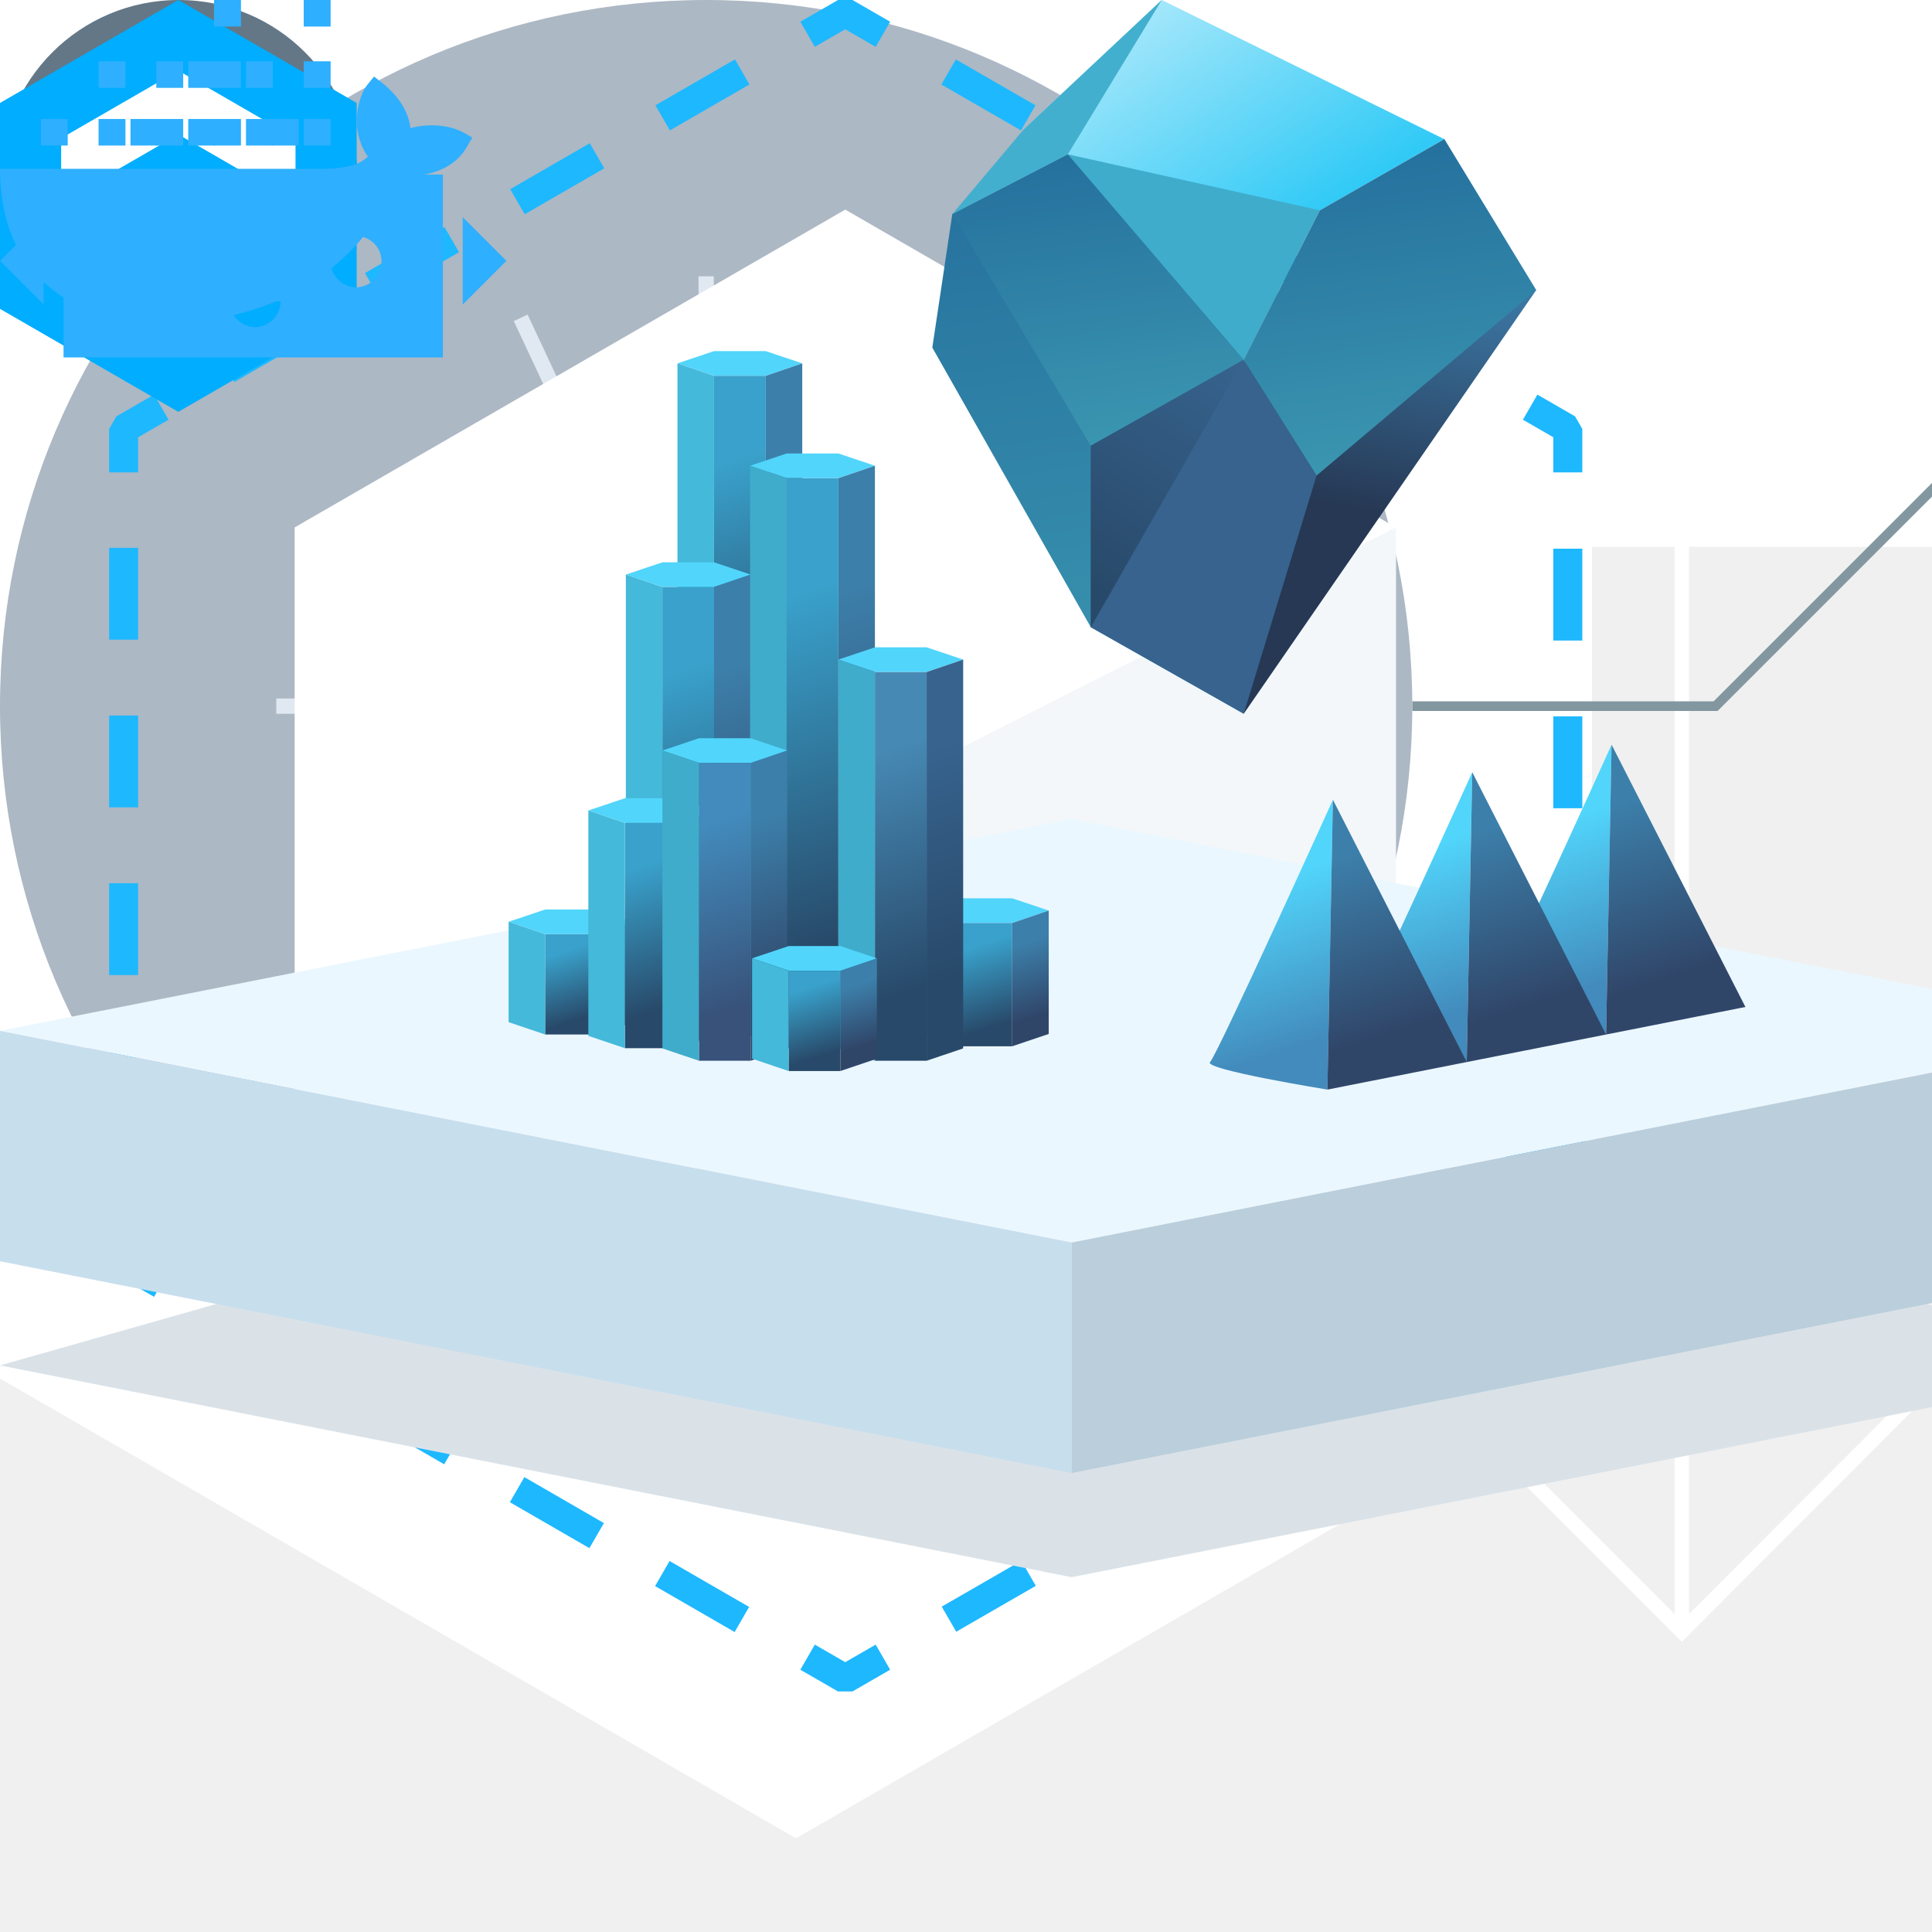
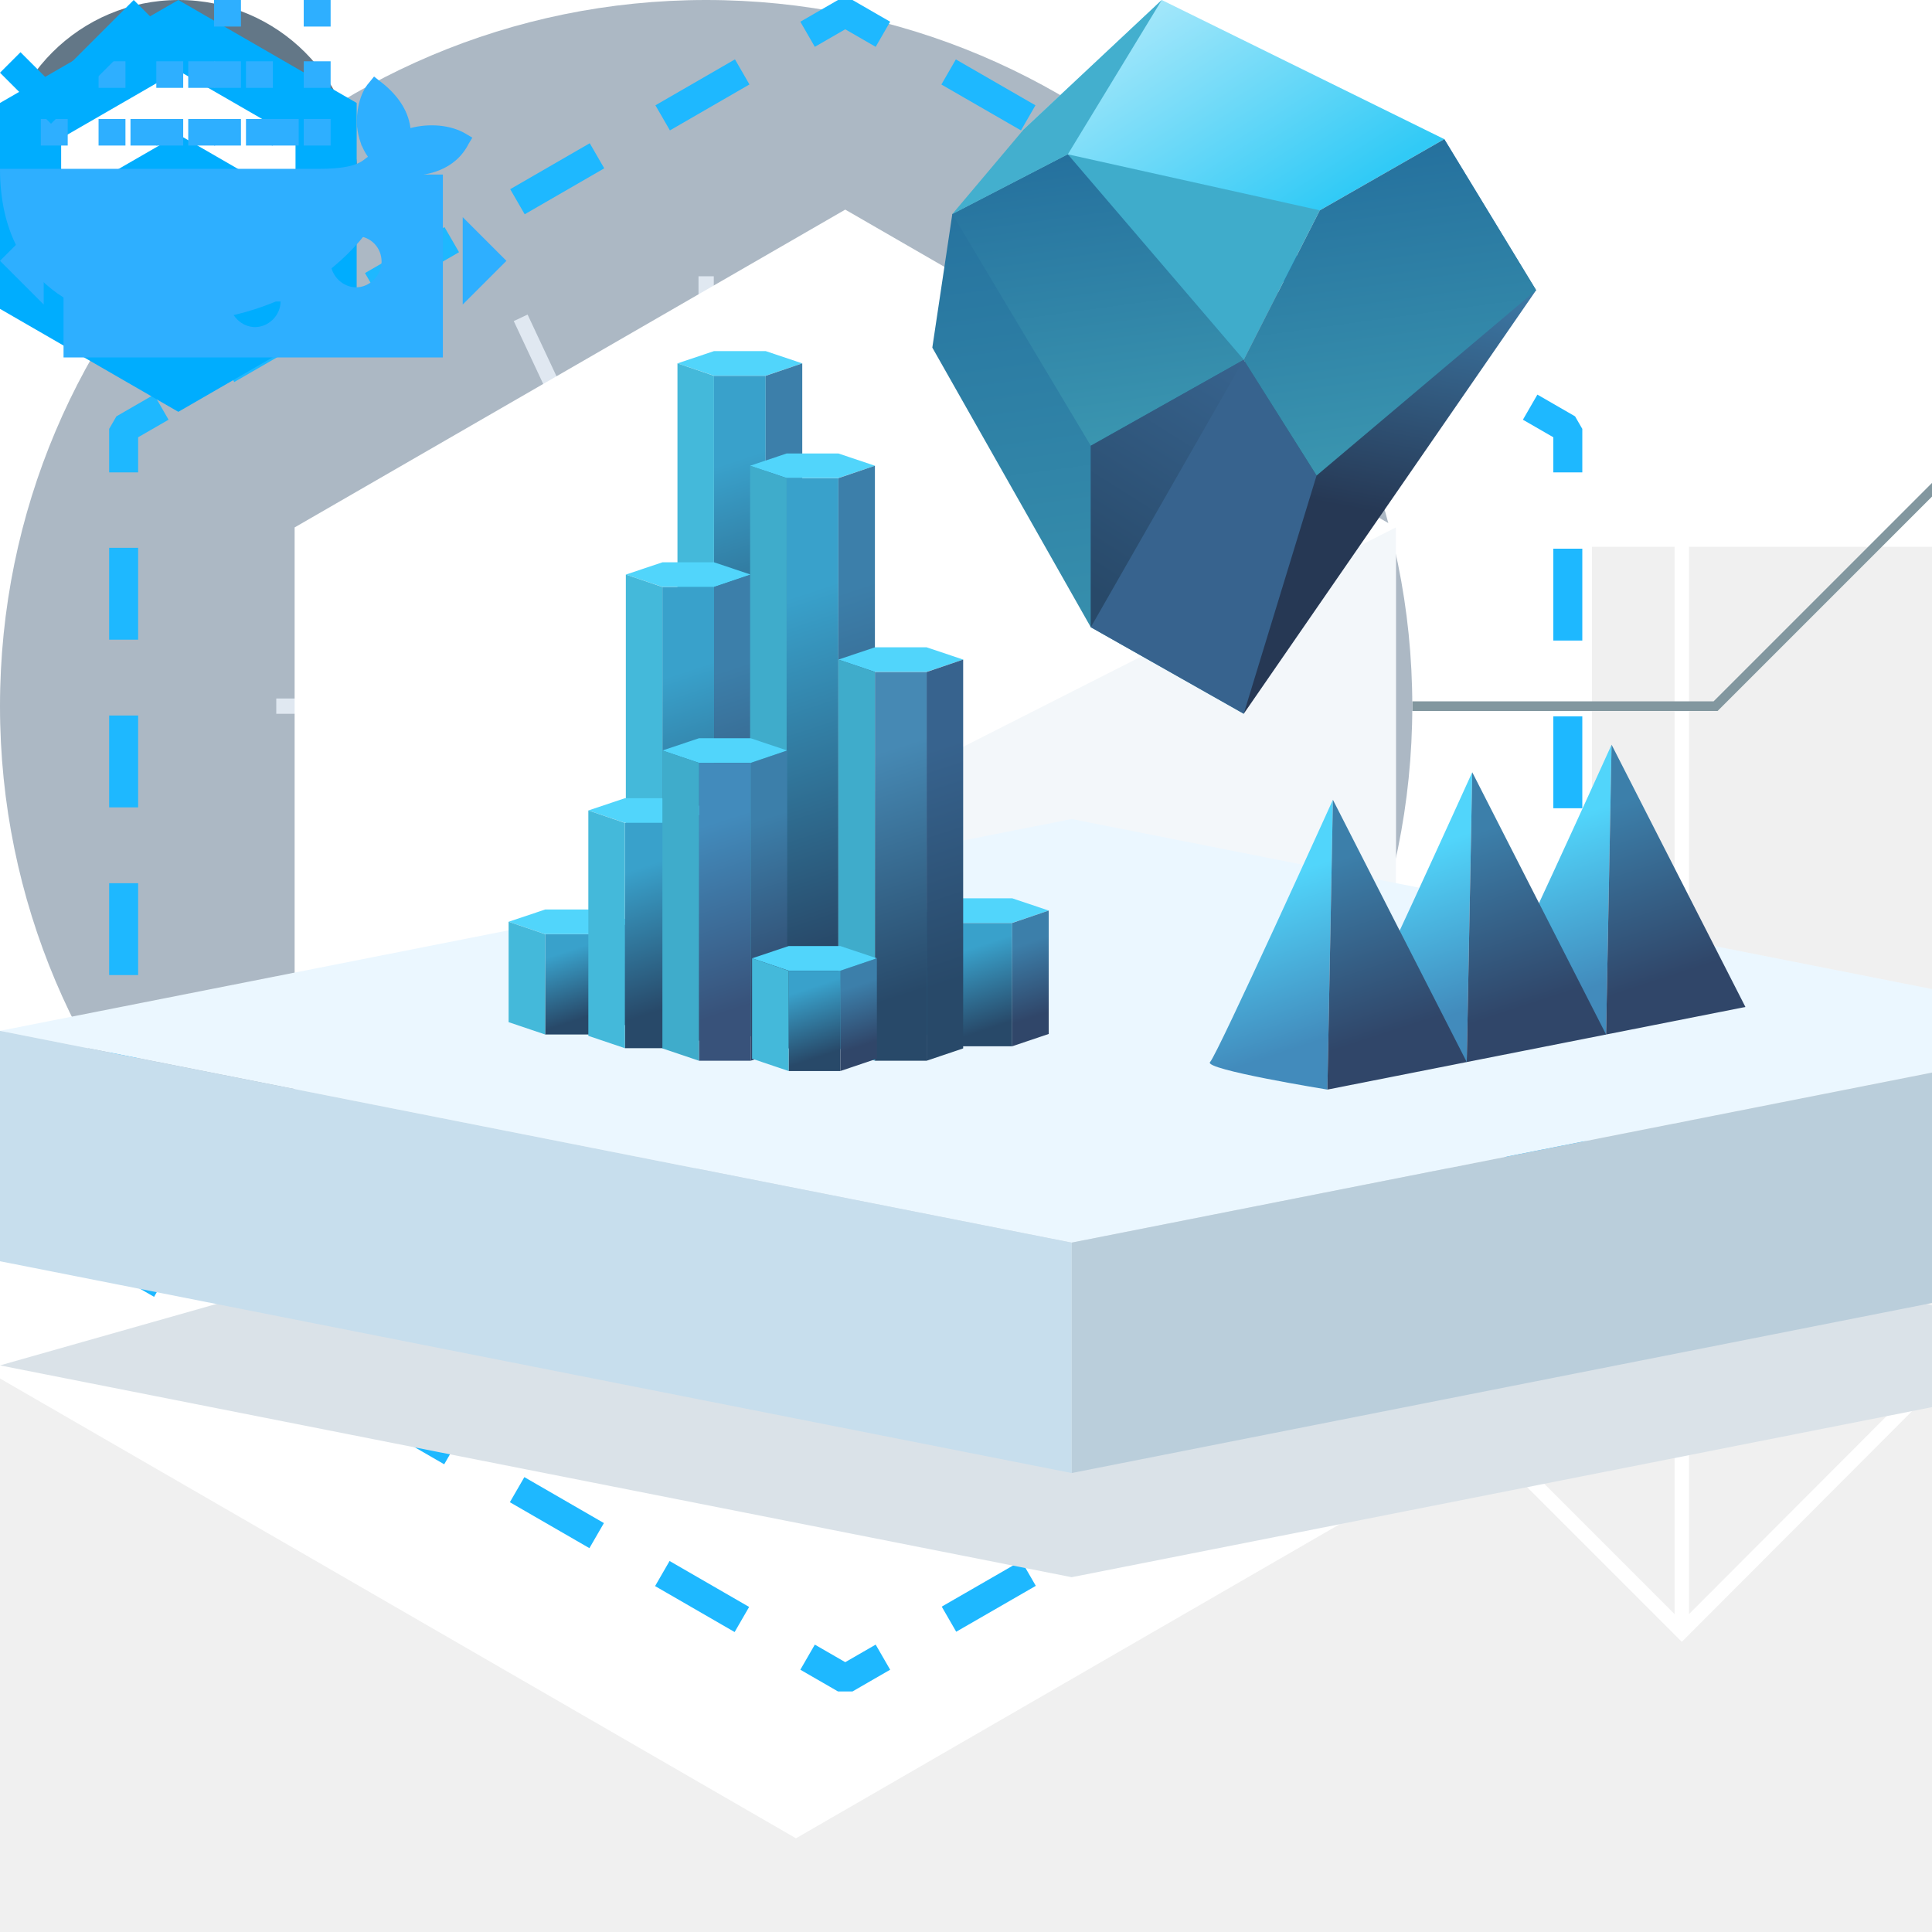
<svg xmlns="http://www.w3.org/2000/svg" xmlns:xlink="http://www.w3.org/1999/xlink" version="1.1" id="Layer_1" x="0px" y="0px" viewBox="0 0 200 200" style="enable-background:new 0 0 200 200;" xml:space="preserve">
  <style type="text/css">
	.st0{fill:#0072C3;}
	.st1{fill:#FFFFFF;}
	.st2{fill:#19B3FF;}
	.st3{fill:none;stroke:#FFFFFF;stroke-width:1.5;stroke-miterlimit:10;}
	.st4{fill:none;stroke:#82979F;stroke-miterlimit:10;}
	.st5{fill:#ACB8C4;}
	.st6{fill:#D5DDE6;}
	.st7{fill:#DBE3EB;}
	.st8{clip-path:url(#SVGID_2_);}
	.st9{opacity:0.39;fill:url(#SVGID_3_);enable-background:new    ;}
	.st10{opacity:0.39;fill:url(#SVGID_4_);enable-background:new    ;}
	.st11{opacity:0.39;fill:url(#SVGID_5_);enable-background:new    ;}
	.st12{opacity:0.72;fill:url(#SVGID_6_);enable-background:new    ;}
	.st13{opacity:0.13;fill:url(#SVGID_7_);enable-background:new    ;}
	.st14{fill:#637787;}
	.st15{fill:none;stroke:#E0E8F1;stroke-width:1.583;stroke-miterlimit:10;}
	.st16{fill:none;stroke:#E0E8F1;stroke-width:1.583;stroke-miterlimit:10;stroke-dasharray:10.5,3;}
	.st17{fill:none;stroke:#E0E8F1;stroke-width:1.583;stroke-miterlimit:10;stroke-dasharray:10.45,2.986;}
	.st18{fill:none;stroke:#E0E8F1;stroke-width:1.583;stroke-miterlimit:10;stroke-dasharray:10.513,3.004;}
	.st19{fill:#E2EAF3;}
	.st20{fill:none;stroke:#E0E8F1;stroke-width:1.583;stroke-miterlimit:10;stroke-dasharray:14,4;}
	.st21{fill:none;stroke:#FFFFFF;stroke-width:2.678;stroke-miterlimit:10;}
	.st22{fill:none;stroke:#1EB8FF;stroke-width:3;stroke-linecap:square;stroke-linejoin:bevel;}
	.st23{fill:none;stroke:#1EB8FF;stroke-width:3;stroke-linecap:square;stroke-linejoin:bevel;stroke-dasharray:6.511,10.851;}
	.st24{fill:none;stroke:#1EB8FF;stroke-width:3;stroke-linecap:square;stroke-linejoin:bevel;stroke-dasharray:6.51,10.85;}
	.st25{fill:none;stroke:#1EB8FF;stroke-width:3;stroke-linecap:square;stroke-linejoin:bevel;stroke-dasharray:6.51,10.85;}
	.st26{fill:none;stroke:#1EB8FF;stroke-width:3;stroke-linecap:square;stroke-linejoin:bevel;stroke-dasharray:6.511,10.851;}
	.st27{fill:none;stroke:#43C4A6;stroke-width:2.307;stroke-miterlimit:10;}
	.st28{fill:#F3F7FA;}
	.st29{fill:#1EB8FF;}
	.st30{fill:none;}
	.st31{fill:#00ADFE;}
	.st32{fill:#DAE2E8;}
	.st33{fill:#EBF7FF;}
	.st34{fill:#BACEDB;}
	.st35{fill:#C7DEED;}
	.st36{fill:#51D5FB;}
	.st37{fill:url(#SVGID_8_);}
	.st38{fill:#44B9DA;}
	.st39{fill:url(#SVGID_9_);}
	.st40{fill:url(#SVGID_10_);}
	.st41{fill:url(#SVGID_11_);}
	.st42{fill:url(#SVGID_12_);}
	.st43{fill:url(#SVGID_13_);}
	.st44{fill:url(#SVGID_14_);}
	.st45{fill:url(#SVGID_15_);}
	.st46{fill:url(#SVGID_16_);}
	.st47{fill:#3FACCB;}
	.st48{fill:url(#SVGID_17_);}
	.st49{fill:url(#SVGID_18_);}
	.st50{fill:url(#SVGID_19_);}
	.st51{fill:url(#SVGID_20_);}
	.st52{fill:url(#SVGID_21_);}
	.st53{fill:url(#SVGID_22_);}
	.st54{fill:url(#SVGID_23_);}
	.st55{fill:url(#SVGID_24_);}
	.st56{fill:url(#SVGID_25_);}
	.st57{fill:url(#SVGID_26_);}
	.st58{fill:url(#SVGID_27_);}
	.st59{fill:url(#SVGID_28_);}
	.st60{fill:url(#SVGID_29_);}
	.st61{fill:url(#SVGID_30_);}
	.st62{fill:url(#SVGID_31_);}
	.st63{fill:none;stroke:#ABCCD9;stroke-linecap:round;stroke-linejoin:round;stroke-miterlimit:10;}
	.st64{fill:url(#SVGID_32_);}
	.st65{fill:url(#SVGID_33_);}
	.st66{fill:url(#SVGID_34_);}
	.st67{fill:#43AFCE;}
	.st68{fill:url(#SVGID_35_);}
	.st69{fill:#37638E;}
	.st70{fill:url(#SVGID_36_);}
	.st71{fill:url(#SVGID_37_);}
	.st72{fill:none;stroke:#FFFFFF;stroke-width:2;stroke-miterlimit:10;}
	.st73{fill:#2EAFFF;}
+ 	.st74{fill:none;stroke:#00ADFE;stroke-width:3;stroke-miterlimit:10;}
</style>
  <g id="next-arrow-btn_x60_94x40">
    <polygon class="st0" points="81.3,0 0,0 0,39.6 81.3,39.6 93.5,19.8  " />
  </g>
  <g id="create-hex_x60_165x191">
    <polygon class="st1" points="164.8,142.7 82.4,190.3 0,142.7 0,47.5 82.4,0 164.8,47.5  " />
  </g>
  <g id="dropdown-check_x60_12x9">
    <path class="st2" d="M3.175,7.85l-2.8-2.8c-0.5-0.6-0.5-1.5,0-2c0.6-0.6,1.5-0.6,2,0l1.8,1.8l4.4-4.4c0.5-0.6,1.5-0.6,2,0   c0.5,0.5,0.5,1.5,0,2l-5.4,5.4c-0.3,0.3-0.6,0.4-1,0.4S3.475,8.15,3.175,7.85z" />
  </g>
  <g id="whats-next_x60_349x170">
    <line class="st3" x1="174.1" y1="56.5" x2="174.1" y2="168.9" />
    <polyline class="st3" points="124.9,119.7 174.1,168.9 223.2,119.7  " />
    <rect class="st1" width="348.1" height="56.6" />
  </g>
  <g id="next-process_x60_453x456">
    <polyline class="st4" points="215.6,35.1 177.6,73.1 146.2,73.1  " />
    <polyline class="st4" points="237.4,150.6 275.4,112.6 306.8,112.6  " />
    <polyline class="st4" points="215.6,305.1 177.6,343.1 146.2,343.1  " />
    <polyline class="st4" points="237.4,420.6 275.4,382.6 306.8,382.6  " />
    <circle class="st5" cx="379.9" cy="382.7" r="73.1" />
    <g>
      <polygon class="st6" points="431.4,378.9 418.1,386.6 404.7,378.9 404.7,363.5 418.1,355.8 431.4,363.5   " />
      <polygon class="st1" points="404.7,363.5 418.1,371.2 431.4,363.5 418.1,355.8   " />
      <polygon class="st7" points="418.1,371.2 418.1,386.6 404.7,378.9 404.7,363.5   " />
    </g>
    <g>
      <polygon class="st6" points="410.9,390.4 381.2,407.5 351.5,390.4 351.5,356 381.2,338.9 410.9,356   " />
      <polygon class="st1" points="351.5,356 381.2,373.2 410.9,356 381.2,338.9   " />
      <polygon class="st7" points="381.2,373.2 381.2,407.5 351.5,390.4 351.5,356   " />
    </g>
    <g>
      <polygon class="st6" points="355.1,400.5 341.8,408.2 328.4,400.5 328.4,385 341.8,377.3 355.1,385   " />
      <polygon class="st1" points="328.4,385 341.8,392.7 355.1,385 341.8,377.3   " />
      <polygon class="st7" points="341.8,392.7 341.8,408.2 328.4,400.5 328.4,385   " />
    </g>
    <g>
      <polygon class="st6" points="374.4,411.4 361.1,419.1 347.7,411.4 347.7,396 361.1,388.3 374.4,396   " />
      <polygon class="st1" points="347.7,396 361.1,403.7 374.4,396 361.1,388.3   " />
      <polygon class="st7" points="361.1,403.7 361.1,419.1 347.7,411.4 347.7,396   " />
    </g>
    <circle class="st5" cx="73.1" cy="343.1" r="73.1" />
    <polygon class="st6" points="108.1,370.3 73.1,390.5 38.1,370.3 38.1,329.8 73.1,309.6 108.1,329.8  " />
    <polygon class="st1" points="38.1,329.8 73.1,350 108.1,329.8 73.1,309.6  " />
    <polygon class="st7" points="73.1,350 73.1,390.5 38.1,370.3 38.1,329.8  " />
    <g>
      <polygon class="st6" points="45.4,329.8 73.1,345.8 73.1,313.8   " />
      <polygon class="st7" points="73.1,313.8 73.1,345.8 100.8,329.8   " />
    </g>
    <g>
      <g>
        <g>
          <g>
            <g>
              <g>
                <g>
                  <g>
                    <defs>
                      <polygon id="SVGID_1_" points="45.4,329.8 73.1,345.8 100.8,329.8 100.8,274.6 45.4,274.6           " />
                    </defs>
                    <clipPath id="SVGID_2_">
                      <use xlink:href="#SVGID_1_" style="overflow:visible;" />
                    </clipPath>
                    <g class="st8">
                      <polygon class="st1" points="93.2,319.3 73.1,330.9 53,319.3 53,296.1 73.1,284.5 93.2,296.1           " />
                      <polygon class="st1" points="53,296.1 73.1,307.7 93.2,296.1 73.1,284.5           " />
                      <polygon class="st1" points="73.1,307.7 73.1,330.9 53,319.3 53,296.1           " />
                    </g>
                  </g>
                </g>
              </g>
            </g>
          </g>
        </g>
      </g>
    </g>
    <linearGradient id="SVGID_3_" gradientUnits="userSpaceOnUse" x1="91.05" y1="-103.171" x2="91.05" y2="-53.449" gradientTransform="matrix(1 0 0 -1 0 204)">
      <stop offset="0" style="stop-color:#FFFFFF" />
      <stop offset="1" style="stop-color:#FFFFFF;stop-opacity:0" />
    </linearGradient>
    <polygon class="st9" points="93.7,228.7 88.4,231.8 88.4,316.9 93.7,313.8  " />
    <linearGradient id="SVGID_4_" gradientUnits="userSpaceOnUse" x1="66.4" y1="-104.236" x2="66.4" y2="-54.514" gradientTransform="matrix(1 0 0 -1 0 204)">
      <stop offset="0" style="stop-color:#FFFFFF" />
      <stop offset="1" style="stop-color:#FFFFFF;stop-opacity:0" />
    </linearGradient>
    <polygon class="st10" points="69.1,229.8 63.7,232.9 63.7,318 69.1,314.9  " />
    <linearGradient id="SVGID_5_" gradientUnits="userSpaceOnUse" x1="61.75" y1="-99.906" x2="61.75" y2="-47.459" gradientTransform="matrix(1 0 0 -1 0 204)">
      <stop offset="0" style="stop-color:#FFFFFF" />
      <stop offset="1" style="stop-color:#FFFFFF;stop-opacity:0" />
    </linearGradient>
    <polygon class="st11" points="67.9,221.2 55.6,229.1 55.6,314.2 67.9,306.3  " />
    <linearGradient id="SVGID_6_" gradientUnits="userSpaceOnUse" x1="55.6" y1="-86.174" x2="55.6" y2="-35.897" gradientTransform="matrix(1 0 0 -1 0 204)">
      <stop offset="0" style="stop-color:#FFFFFF" />
      <stop offset="1" style="stop-color:#FFFFFF;stop-opacity:0" />
    </linearGradient>
    <polygon class="st12" points="58.3,235.5 52.9,238.6 52.9,297 58.3,293.9  " />
    <linearGradient id="SVGID_7_" gradientUnits="userSpaceOnUse" x1="-2249.275" y1="-104.412" x2="-2249.275" y2="-55.481" gradientTransform="matrix(-1 0 0 -1 -2165.525 204)">
      <stop offset="0" style="stop-color:#FFFFFF" />
      <stop offset="1" style="stop-color:#FFFFFF;stop-opacity:0" />
    </linearGradient>
    <polygon class="st13" points="79.1,231.2 88.4,235 88.4,318 79.1,314.2  " />
    <circle class="st14" cx="226.5" cy="433" r="18.5" />
    <circle class="st14" cx="226.5" cy="298.5" r="18.5" />
    <circle class="st14" cx="226.5" cy="164" r="18.5" />
    <circle class="st14" cx="226.5" cy="29.6" r="18.5" />
    <path class="st1" d="M226.1,26.3l-2.2,2.3l-1.6-1.7l4.2-4.2h2.5V36h-2.8L226.1,26.3L226.1,26.3z" />
    <path class="st1" d="M221,168.2c5.5-4,7.1-5.4,7.1-7c0-1.2-1.1-1.7-2.2-1.7c-1.5,0-2.7,0.6-3.6,1.5l-1.6-1.9   c1.3-1.5,3.3-2.2,5.1-2.2c2.8,0,5.1,1.6,5.1,4.3c0,2.3-1.9,4.3-5.5,6.8h5.6v2.5h-10V168.2z" />
    <path class="st1" d="M222.2,301.9c0.9,1,2.4,1.5,3.7,1.5c1.6,0,2.5-0.7,2.5-1.7c0-1.1-0.8-1.6-2.7-1.6c-0.6,0-1.5,0-1.7,0v-2.5   c0.2,0,1.2,0,1.7,0c1.5,0,2.5-0.5,2.5-1.5c0-1.1-1.1-1.6-2.5-1.6c-1.3,0-2.5,0.5-3.4,1.4l-1.4-1.8c1.1-1.2,2.8-2.1,5.1-2.1   c3.1,0,5,1.4,5,3.6c0,1.7-1.4,2.8-2.9,3c1.4,0.1,3.1,1.2,3.1,3.2c0,2.3-2.1,3.9-5.3,3.9c-2.5,0-4.3-0.9-5.3-2.1L222.2,301.9z" />
    <path class="st1" d="M227.1,437.8h-6.4v-2.2l5.3-8.3h3.9v8.1h1.7v2.5h-1.7v2.8h-2.8V437.8L227.1,437.8z M223.5,435.3h3.6v-5.6   L223.5,435.3z" />
    <circle class="st5" cx="379.9" cy="112.7" r="73.1" />
    <g id="hex-platform_1_">
      <g id="_x3E_bg_1_">
        <g>
          <polyline class="st15" points="419.2,127.6 419.2,134.6 413.1,138.1     " />
          <line class="st16" x1="410.5" y1="139.6" x2="388.4" y2="152.3" />
          <polyline class="st15" points="387.1,153 381.1,156.5 375,153     " />
          <line class="st17" x1="372.4" y1="151.5" x2="350.4" y2="138.8" />
          <polyline class="st15" points="349.1,138.1 343.1,134.6 343.1,127.6     " />
          <line class="st18" x1="343.1" y1="124.6" x2="343.1" y2="99.1" />
          <polyline class="st15" points="343.1,97.6 343.1,90.6 349.1,87.1     " />
          <line class="st17" x1="351.7" y1="85.6" x2="373.7" y2="72.9" />
          <polyline class="st15" points="375,72.1 381.1,68.6 387.1,72.1     " />
          <line class="st16" x1="389.7" y1="73.6" x2="411.8" y2="86.3" />
          <polyline class="st15" points="413.1,87.1 419.2,90.6 419.2,97.6     " />
          <line class="st18" x1="419.2" y1="100.6" x2="419.2" y2="126.1" />
        </g>
      </g>
      <g id="logo-horizontal_1_">
        <g>
          <polygon class="st1" points="399.7,132.5 380.9,142.1 361.6,132.3 380.4,122.5     " />
          <polygon class="st19" points="391.7,128.4 380.6,134.1 369.3,128.2 380.4,122.5     " />
          <polygon class="st6" points="380.9,142.1 399.7,132.5 399.7,135.3 380.9,144.9     " />
          <polygon class="st7" points="380.9,142.1 361.6,132.3 361.6,135.1 380.9,144.9     " />
        </g>
        <g>
          <polygon class="st6" points="381.1,126.4 396.4,118.6 396.4,120.8 381.1,128.7     " />
          <polygon class="st7" points="381.1,126.4 365.7,118.6 365.7,120.8 381.1,128.7     " />
          <polygon class="st1" points="396.4,118.6 381.1,126.4 365.7,118.6 381.1,110.7     " />
          <polygon class="st19" points="392.4,116.4 381.1,122.3 369.8,116.4 381.1,110.7     " />
        </g>
        <g>
          <polygon class="st6" points="381.1,114.1 399.7,104.5 399.7,107.4 381.1,116.9     " />
          <polygon class="st7" points="381.1,114.1 362.4,104.5 362.4,107.4 381.1,116.9     " />
          <polygon class="st1" points="399.7,104.5 381.1,114.1 362.4,104.5 381.1,95     " />
          <polygon class="st19" points="394.8,102 381.1,109.1 367.3,102 381.1,95     " />
        </g>
        <g>
          <polygon class="st1" points="399.7,89.7 380.9,99.4 362.1,89.7 380.9,80.1     " />
          <polygon class="st6" points="380.9,99.4 399.7,89.7 399.7,92.7 380.9,102.4     " />
          <polygon class="st7" points="380.9,99.4 362.1,89.7 362.1,92.7 380.9,102.4     " />
        </g>
      </g>
    </g>
    <path class="st20" d="M399.7,102" />
    <circle class="st5" cx="73.1" cy="73.1" r="73.1" />
    <polygon class="st6" points="96.5,86.6 73.1,100.1 49.7,86.6 49.7,59.6 73.1,46.1 96.5,59.6  " />
    <polygon class="st1" points="49.7,59.6 73.1,73.1 96.5,59.6 73.1,46.1  " />
    <polygon class="st7" points="73.1,73.1 73.1,100.1 49.7,86.6 49.7,59.6  " />
    <line class="st15" x1="73.1" y1="40.9" x2="73.1" y2="28.6" />
    <line class="st15" x1="87.1" y1="44" x2="92.3" y2="32.9" />
    <line class="st15" x1="59.1" y1="44" x2="53.9" y2="32.9" />
    <line class="st15" x1="73.1" y1="105.3" x2="73.1" y2="117.6" />
    <line class="st15" x1="87.1" y1="102.2" x2="92.3" y2="113.4" />
    <line class="st15" x1="59.1" y1="102.2" x2="53.9" y2="113.4" />
    <line class="st15" x1="105.3" y1="73.1" x2="117.6" y2="73.1" />
    <line class="st15" x1="102.2" y1="87.1" x2="113.3" y2="92.3" />
    <line class="st15" x1="102.2" y1="59.1" x2="113.3" y2="53.9" />
    <line class="st15" x1="40.9" y1="73.1" x2="28.6" y2="73.1" />
    <line class="st15" x1="44" y1="87.1" x2="32.8" y2="92.3" />
    <line class="st15" x1="44" y1="59.1" x2="32.8" y2="53.9" />
  </g>
  <g id="gray-smiler_x60_37x37">
    <circle class="st14" cx="18.5" cy="18.5" r="18.5" />
    <path class="st21" d="M6.8,24.5c2.2,4.3,6.6,7.2,11.7,7.2s9.5-2.9,11.7-7.2" />
    <circle class="st1" cx="30.9" cy="13.1" r="2.2" />
    <circle class="st1" cx="6.1" cy="13.1" r="2.2" />
  </g>
  <g id="no-provider-illo_x60_176x176">
    <polygon class="st1" points="144.5,120.499 87.5,153.399 30.5,120.499 30.5,54.599 87.5,21.699 144.5,54.599  " />
    <g>
      <g>
        <polyline class="st22" points="162.3,127.699 162.3,130.699 159.7,132.199    " />
        <line class="st23" x1="150.3" y1="137.599" x2="94.8" y2="169.599" />
        <polyline class="st22" points="90.1,172.299 87.5,173.799 84.9,172.299    " />
        <line class="st24" x1="75.5" y1="166.899" x2="20.1" y2="134.899" />
        <polyline class="st22" points="15.4,132.199 12.8,130.699 12.8,127.699    " />
        <line class="st25" x1="12.8" y1="116.799" x2="12.8" y2="52.799" />
        <polyline class="st22" points="12.8,47.399 12.8,44.399 15.4,42.899    " />
        <line class="st25" x1="24.8" y1="37.499" x2="80.2" y2="5.499" />
        <polyline class="st22" points="84.9,2.799 87.5,1.299 90.1,2.799    " />
        <line class="st26" x1="99.5" y1="8.199" x2="155" y2="40.199" />
        <polyline class="st22" points="159.7,42.899 162.3,44.399 162.3,47.399    " />
        <line class="st25" x1="162.3" y1="58.299" x2="162.3" y2="122.299" />
      </g>
    </g>
    <path class="st27" d="M88,110.399" />
    <path class="st27" d="M87.5,67.199" />
    <path class="st27" d="M66.6,88.799" />
    <path class="st27" d="M109.8,88.799" />
    <polygon class="st28" points="144.5,54.599 87.1,83.699 87.1,153.399 144.5,120.499  " />
    <circle class="st29" cx="162.3" cy="130.699" r="12.7" />
    <circle class="st30" cx="12.7" cy="130.699" r="12.7" />
    <polygon class="st1" points="162.3,121.699 164.3,127.899 170.8,127.899 165.5,131.799 167.6,137.999 162.3,134.099 157,137.999    159,131.799 153.7,127.899 160.2,127.899  " />
  </g>
  <g id="new-custom_x60_37x43">
    <polygon class="st31" points="36.922,31.973 18.46,42.632 0,31.973 0,10.658 18.46,0 36.922,10.658  " />
    <polygon class="st1" points="30.592,28.319 18.46,35.322 6.33,28.319 6.33,14.313 18.46,7.31 30.592,14.313  " />
    <polygon class="st31" points="24.865,25.013 18.461,28.711 12.057,25.013 12.057,17.618 18.461,13.921 24.865,17.618  " />
  </g>
  <g id="lil-city_x60_287x164">
    <g>
      <polygon class="st32" points="110.937,109.858 221.874,141.345 110.937,163.271 0,141.345   " />
    </g>
    <polygon class="st33" points="110.937,84.786 221.874,106.711 110.937,128.636 0,106.711  " />
    <polygon class="st34" points="110.937,152.488 221.874,130.563 221.874,106.711 110.937,128.636  " />
    <polygon class="st35" points="110.937,152.488 0,130.563 0,106.711 110.937,128.636  " />
    <polygon class="st36" points="56.434,96.699 52.651,95.421 56.434,94.152 61.787,94.152 65.571,95.421 61.787,96.699  " />
    <linearGradient id="SVGID_8_" gradientUnits="userSpaceOnUse" x1="58.037" y1="103.366" x2="60.264" y2="96.589" gradientTransform="matrix(1 0 0 -1 0 202)">
      <stop offset="0.005" style="stop-color:#39A1CB" />
      <stop offset="1" style="stop-color:#284969" />
    </linearGradient>
    <rect x="56.434" y="96.708" class="st37" width="5.352" height="10.382" />
    <polygon class="st38" points="56.434,96.708 52.651,95.421 52.651,105.813 56.434,107.09  " />
    <linearGradient id="SVGID_9_" gradientUnits="userSpaceOnUse" x1="62.757" y1="103.548" x2="64.67" y2="97.729" gradientTransform="matrix(1 0 0 -1 0 202)">
      <stop offset="0" style="stop-color:#3C7FAA" />
      <stop offset="1" style="stop-color:#304669" />
    </linearGradient>
    <polygon class="st39" points="61.787,96.708 65.57,95.421 65.57,105.813 61.787,107.09  " />
    <polygon class="st36" points="73.915,38.893 70.131,37.616 73.915,36.346 79.267,36.346 83.051,37.616 79.267,38.893  " />
    <linearGradient id="SVGID_10_" gradientUnits="userSpaceOnUse" x1="72.51" y1="153.311" x2="80.98" y2="127.546" gradientTransform="matrix(1 0 0 -1 0 202)">
      <stop offset="0.005" style="stop-color:#39A1CB" />
      <stop offset="1" style="stop-color:#284969" />
    </linearGradient>
    <rect x="73.915" y="38.903" class="st40" width="5.352" height="44.401" />
    <polygon class="st38" points="73.915,38.903 70.131,37.616 70.131,82.027 73.915,83.304  " />
    <linearGradient id="SVGID_11_" gradientUnits="userSpaceOnUse" x1="77.229" y1="153.493" x2="85.385" y2="128.686" gradientTransform="matrix(1 0 0 -1 0 202)">
      <stop offset="0" style="stop-color:#3C7FAA" />
      <stop offset="1" style="stop-color:#304669" />
    </linearGradient>
    <polygon class="st41" points="79.267,38.903 83.05,37.616 83.05,82.027 79.267,83.304  " />
    <polygon class="st36" points="68.57,60.757 64.787,59.48 68.57,58.21 73.923,58.21 77.707,59.48 73.923,60.757  " />
    <linearGradient id="SVGID_12_" gradientUnits="userSpaceOnUse" x1="67.165" y1="131.447" x2="75.635" y2="105.683" gradientTransform="matrix(1 0 0 -1 0 202)">
      <stop offset="0.005" style="stop-color:#39A1CB" />
      <stop offset="1" style="stop-color:#284969" />
    </linearGradient>
    <rect x="68.57" y="60.766" class="st42" width="5.352" height="44.401" />
    <polygon class="st38" points="68.57,60.766 64.787,59.48 64.787,103.89 68.57,105.167  " />
    <linearGradient id="SVGID_13_" gradientUnits="userSpaceOnUse" x1="71.885" y1="131.629" x2="80.04" y2="106.823" gradientTransform="matrix(1 0 0 -1 0 202)">
      <stop offset="0" style="stop-color:#3C7FAA" />
      <stop offset="1" style="stop-color:#304669" />
    </linearGradient>
    <polygon class="st43" points="73.923,60.766 77.706,59.48 77.706,103.89 73.923,105.167  " />
    <polygon class="st36" points="64.688,85.178 60.905,83.901 64.688,82.631 70.04,82.631 73.824,83.901 70.04,85.178  " />
    <linearGradient id="SVGID_14_" gradientUnits="userSpaceOnUse" x1="65.147" y1="111.897" x2="69.749" y2="97.898" gradientTransform="matrix(1 0 0 -1 0 202)">
      <stop offset="0.005" style="stop-color:#39A1CB" />
      <stop offset="1" style="stop-color:#284969" />
    </linearGradient>
    <rect x="64.688" y="85.188" class="st44" width="5.352" height="23.32" />
    <polygon class="st38" points="64.688,85.188 60.905,83.901 60.905,107.231 64.688,108.508  " />
    <linearGradient id="SVGID_15_" gradientUnits="userSpaceOnUse" x1="69.866" y1="112.079" x2="74.153" y2="99.039" gradientTransform="matrix(1 0 0 -1 0 202)">
      <stop offset="0" style="stop-color:#3C7FAA" />
      <stop offset="1" style="stop-color:#304669" />
    </linearGradient>
    <polygon class="st45" points="70.04,85.188 73.824,83.901 73.824,107.231 70.04,108.508  " />
    <polygon class="st36" points="81.436,49.49 77.652,48.213 81.436,46.943 86.788,46.943 90.572,48.213 86.788,49.49  " />
    <linearGradient id="SVGID_16_" gradientUnits="userSpaceOnUse" x1="78.737" y1="139.334" x2="89.892" y2="105.404" gradientTransform="matrix(1 0 0 -1 0 202)">
      <stop offset="0.005" style="stop-color:#39A1CB" />
      <stop offset="1" style="stop-color:#284969" />
    </linearGradient>
    <rect x="81.436" y="49.499" class="st46" width="5.352" height="59.031" />
    <polygon class="st47" points="81.436,49.499 77.652,48.213 77.652,107.253 81.436,108.53  " />
    <linearGradient id="SVGID_17_" gradientUnits="userSpaceOnUse" x1="83.456" y1="139.516" x2="94.296" y2="106.543" gradientTransform="matrix(1 0 0 -1 0 202)">
      <stop offset="0" style="stop-color:#3C7FAA" />
      <stop offset="1" style="stop-color:#304669" />
    </linearGradient>
    <polygon class="st48" points="86.788,49.499 90.571,48.213 90.571,107.253 86.788,108.53  " />
    <polygon class="st36" points="72.354,78.97 68.571,77.692 72.354,76.423 77.707,76.423 81.491,77.692 77.707,78.97  " />
    <linearGradient id="SVGID_18_" gradientUnits="userSpaceOnUse" x1="72.149" y1="116.371" x2="78.129" y2="98.182" gradientTransform="matrix(1 0 0 -1 0 202)">
      <stop offset="0.005" style="stop-color:#428BBC" />
      <stop offset="1" style="stop-color:#38527A" />
    </linearGradient>
    <rect x="72.354" y="78.979" class="st49" width="5.352" height="30.828" />
    <polygon class="st47" points="72.354,78.979 68.571,77.692 68.571,108.53 72.354,109.807  " />
    <linearGradient id="SVGID_19_" gradientUnits="userSpaceOnUse" x1="76.869" y1="116.553" x2="82.534" y2="99.322" gradientTransform="matrix(1 0 0 -1 0 202)">
      <stop offset="0" style="stop-color:#3C7FAA" />
      <stop offset="1" style="stop-color:#304669" />
    </linearGradient>
    <polygon class="st50" points="77.707,78.979 81.49,77.692 81.49,108.53 77.707,109.807  " />
    <polygon class="st36" points="99.428,95.537 95.645,94.26 99.428,92.99 104.78,92.99 108.564,94.26 104.78,95.537  " />
    <linearGradient id="SVGID_20_" gradientUnits="userSpaceOnUse" x1="100.82" y1="103.977" x2="103.485" y2="95.87" gradientTransform="matrix(1 0 0 -1 0 202)">
      <stop offset="0.005" style="stop-color:#39A1CB" />
      <stop offset="1" style="stop-color:#284969" />
    </linearGradient>
    <rect x="99.428" y="95.546" class="st51" width="5.352" height="12.765" />
    <polygon class="st38" points="99.428,95.546 95.645,94.26 95.645,107.034 99.428,108.311  " />
    <linearGradient id="SVGID_21_" gradientUnits="userSpaceOnUse" x1="105.54" y1="104.159" x2="107.89" y2="97.01" gradientTransform="matrix(1 0 0 -1 0 202)">
      <stop offset="0" style="stop-color:#3C7FAA" />
      <stop offset="1" style="stop-color:#304669" />
    </linearGradient>
    <polygon class="st52" points="104.78,95.546 108.564,94.26 108.564,107.034 104.78,108.311  " />
    <polygon class="st36" points="90.571,69.556 86.788,68.279 90.571,67.009 95.924,67.009 99.708,68.279 95.924,69.556  " />
    <linearGradient id="SVGID_22_" gradientUnits="userSpaceOnUse" x1="89.533" y1="123.609" x2="97.241" y2="100.166" gradientTransform="matrix(1 0 0 -1 0 202)">
      <stop offset="0" style="stop-color:#4689B4" />
      <stop offset="1" style="stop-color:#284969" />
    </linearGradient>
    <rect x="90.571" y="69.566" class="st53" width="5.352" height="40.241" />
    <polygon class="st47" points="90.571,69.566 86.788,68.279 86.788,108.53 90.571,109.807  " />
    <linearGradient id="SVGID_23_" gradientUnits="userSpaceOnUse" x1="94.254" y1="123.791" x2="101.646" y2="101.306" gradientTransform="matrix(1 0 0 -1 0 202)">
      <stop offset="0" style="stop-color:#37638E" />
      <stop offset="1" style="stop-color:#284969" />
    </linearGradient>
    <polygon class="st54" points="95.924,69.566 99.707,68.279 99.707,108.53 95.924,109.807  " />
    <linearGradient id="SVGID_24_" gradientUnits="userSpaceOnUse" x1="129.977" y1="110.553" x2="135.448" y2="93.912" gradientTransform="matrix(1 0 0 -1 0 202)">
      <stop offset="0.005" style="stop-color:#51D5FB" />
      <stop offset="1" style="stop-color:#428BBC" />
    </linearGradient>
    <path class="st55" d="M137.982,82.793l-0.569,30.001c0,0-12.906-2.091-12.147-2.851C126.025,109.184,137.982,82.793,137.982,82.793   z" />
    <linearGradient id="SVGID_25_" gradientUnits="userSpaceOnUse" x1="144.4" y1="113.403" x2="149.871" y2="96.762" gradientTransform="matrix(1 0 0 -1 0 202)">
      <stop offset="0.005" style="stop-color:#51D5FB" />
      <stop offset="1" style="stop-color:#428BBC" />
    </linearGradient>
    <path class="st56" d="M152.406,79.943l-0.569,30.001c0,0-12.906-2.091-12.147-2.851S152.406,79.943,152.406,79.943z" />
    <linearGradient id="SVGID_26_" gradientUnits="userSpaceOnUse" x1="158.826" y1="116.254" x2="164.296" y2="99.614" gradientTransform="matrix(1 0 0 -1 0 202)">
      <stop offset="0.005" style="stop-color:#51D5FB" />
      <stop offset="1" style="stop-color:#428BBC" />
    </linearGradient>
    <path class="st57" d="M166.831,77.092l-0.569,30.001c0,0-12.906-2.091-12.147-2.851C154.874,103.482,166.831,77.092,166.831,77.092   z" />
    <linearGradient id="SVGID_27_" gradientUnits="userSpaceOnUse" x1="166.247" y1="118.312" x2="172.065" y2="100.616" gradientTransform="matrix(1 0 0 -1 0 202)">
      <stop offset="0" style="stop-color:#3C7FAA" />
      <stop offset="1" style="stop-color:#304669" />
    </linearGradient>
    <polygon class="st58" points="166.831,77.092 180.686,104.242 166.261,107.093  " />
    <linearGradient id="SVGID_28_" gradientUnits="userSpaceOnUse" x1="151.823" y1="115.461" x2="157.641" y2="97.765" gradientTransform="matrix(1 0 0 -1 0 202)">
      <stop offset="0" style="stop-color:#3C7FAA" />
      <stop offset="1" style="stop-color:#304669" />
    </linearGradient>
    <polygon class="st59" points="152.406,79.943 166.261,107.093 151.837,109.943  " />
    <linearGradient id="SVGID_29_" gradientUnits="userSpaceOnUse" x1="137.399" y1="112.611" x2="143.216" y2="94.914" gradientTransform="matrix(1 0 0 -1 0 202)">
      <stop offset="0" style="stop-color:#3C7FAA" />
      <stop offset="1" style="stop-color:#304669" />
    </linearGradient>
    <polygon class="st60" points="137.982,82.793 151.837,109.943 137.412,112.794  " />
    <path class="st36" d="M159.072,95.572" />
    <polygon class="st36" points="81.639,100.482 77.856,99.205 81.639,97.935 86.992,97.935 90.776,99.205 86.992,100.482  " />
    <linearGradient id="SVGID_30_" gradientUnits="userSpaceOnUse" x1="83.241" y1="99.583" x2="85.469" y2="92.806" gradientTransform="matrix(1 0 0 -1 0 202)">
      <stop offset="0.005" style="stop-color:#39A1CB" />
      <stop offset="1" style="stop-color:#284969" />
    </linearGradient>
    <rect x="81.639" y="100.492" class="st61" width="5.352" height="10.382" />
    <polygon class="st38" points="81.639,100.492 77.856,99.205 77.856,109.596 81.639,110.873  " />
    <linearGradient id="SVGID_31_" gradientUnits="userSpaceOnUse" x1="87.962" y1="99.765" x2="89.875" y2="93.946" gradientTransform="matrix(1 0 0 -1 0 202)">
      <stop offset="0" style="stop-color:#3C7FAA" />
      <stop offset="1" style="stop-color:#304669" />
    </linearGradient>
    <polygon class="st62" points="86.992,100.492 90.775,99.205 90.775,109.596 86.992,110.873  " />
    <path class="st63" d="M109.575,53.749" />
    <linearGradient id="SVGID_32_" gradientUnits="userSpaceOnUse" x1="119.656" y1="119.832" x2="110.203" y2="188.519" gradientTransform="matrix(1 0 0 -1 0 202)">
      <stop offset="0" style="stop-color:#3D9AB2" />
      <stop offset="1" style="stop-color:#246F9D" />
    </linearGradient>
    <polygon class="st64" points="110.542,15.975 98.583,22.162 96.513,35.983 112.919,64.929 112.911,64.926 128.751,73.887    128.751,26.277  " />
    <linearGradient id="SVGID_33_" gradientUnits="userSpaceOnUse" x1="116.353" y1="152.779" x2="111.581" y2="187.451" gradientTransform="matrix(1 0 0 -1 0 202)">
      <stop offset="0" style="stop-color:#3D9AB2" />
      <stop offset="1" style="stop-color:#246F9D" />
    </linearGradient>
    <polygon class="st65" points="98.583,22.162 112.919,46.145 128.751,37.249 110.542,15.975  " />
    <linearGradient id="SVGID_34_" gradientUnits="userSpaceOnUse" x1="116.703" y1="205.326" x2="133.915" y2="178.475" gradientTransform="matrix(1 0 0 -1 0 202)">
      <stop offset="0" style="stop-color:#B7ECFB" />
      <stop offset="1" style="stop-color:#31CAF6" />
    </linearGradient>
    <polygon class="st66" points="120.266,0 105.976,13.392 128.751,26.277 149.511,14.404  " />
    <polygon class="st47" points="110.542,15.975 128.751,37.249 136.626,21.773  " />
    <polygon class="st67" points="120.266,0 110.542,15.975 98.583,22.162 105.976,13.392  " />
    <linearGradient id="SVGID_35_" gradientUnits="userSpaceOnUse" x1="146.549" y1="182.4" x2="140.352" y2="149.353" gradientTransform="matrix(1 0 0 -1 0 202)">
      <stop offset="0" style="stop-color:#448EC1" />
      <stop offset="1" style="stop-color:#263854" />
    </linearGradient>
    <polygon class="st68" points="149.511,14.404 149.511,14.404 128.751,37.567 128.751,73.887 159.02,30.04  " />
    <polygon class="st69" points="128.751,37.249 112.919,46.145 112.919,64.929 128.751,73.887 136.292,49.228  " />
    <linearGradient id="SVGID_36_" gradientUnits="userSpaceOnUse" x1="146.368" y1="150.319" x2="141.204" y2="187.841" gradientTransform="matrix(1 0 0 -1 0 202)">
      <stop offset="0" style="stop-color:#3D9AB2" />
      <stop offset="1" style="stop-color:#246F9D" />
    </linearGradient>
    <polygon class="st70" points="136.626,21.773 149.511,14.404 159.02,30.04 136.292,49.228 128.751,37.249  " />
    <linearGradient id="SVGID_37_" gradientUnits="userSpaceOnUse" x1="125.587" y1="166.617" x2="110.44" y2="142.52" gradientTransform="matrix(1 0 0 -1 0 202)">
      <stop offset="0" style="stop-color:#37638E" />
      <stop offset="1" style="stop-color:#284969" />
    </linearGradient>
    <polygon class="st71" points="112.919,64.929 128.751,37.249 112.919,46.145  " />
    <polyline class="st72" points="285.253,72.44 249.608,122.073 206.46,122.073  " />
    <circle class="st1" cx="206.46" cy="122.073" r="2.973" />
  </g>
  <g id="legacy-launch_x60_53x38">
    <polygon class="st73" points="16.292,12.317 13.508,12.317 13.508,15.067 16.292,15.067 16.292,12.317  " />
    <polygon class="st73" points="22.27,12.317 19.486,12.317 19.486,15.067 22.27,15.067 22.27,12.317  " />
    <polygon class="st73" points="28.248,12.317 25.464,12.317 25.464,15.067 28.248,15.067 28.248,12.317  " />
    <polygon class="st73" points="34.226,12.317 31.442,12.317 31.442,15.067 34.226,15.067 34.226,12.317  " />
    <polygon class="st73" points="22.27,6.344 19.486,6.344 19.486,9.094 22.27,9.094 22.27,6.344  " />
    <polygon class="st73" points="28.248,6.344 25.464,6.344 25.464,9.094 28.248,9.094 28.248,6.344  " />
    <polygon class="st73" points="34.226,6.344 31.442,6.344 31.442,9.094 34.226,9.094 34.226,6.344  " />
    <polygon class="st73" points="34.226,0 31.442,0 31.442,2.75 34.226,2.75 34.226,0  " />
    <polygon class="st73" points="40.203,12.317 37.419,12.317 37.419,15.067 40.203,15.067 40.203,12.317  " />
    <polygon class="st73" points="47.9,31.525 47.9,22.478 52.424,27.002  " />
    <polygon class="st73" points="4.524,31.525 4.524,22.478 0,27.002  " />
    <path class="st73" d="M6.578,18.07v18.932h39.268V18.07H6.578z M15.945,29.743c-1.382,0-2.638-1.193-2.638-2.652   c0-1.458,1.131-2.652,2.638-2.652c1.508,0,2.638,1.193,2.638,2.652C18.584,28.55,17.327,29.743,15.945,29.743z M26.405,33.861   c-1.382,0-2.638-1.193-2.638-2.652h5.277C29.043,32.668,27.787,33.861,26.405,33.861z M36.864,29.743   c-1.382,0-2.638-1.193-2.638-2.652c0-1.458,1.131-2.652,2.638-2.652c1.508,0,2.638,1.193,2.638,2.652   C39.502,28.55,38.246,29.743,36.864,29.743z" />
    <path class="st1" d="M13.508,34.859" />
  </g>
  <g id="docker-launch_x60_49x34">
    <path class="st73" d="M42.491,13.258c-0.251-1.985-1.508-3.598-3.141-4.839l-0.628-0.496l-0.503,0.62   c-1.005,1.117-1.382,3.102-1.256,4.591c0.126,1.117,0.503,2.233,1.131,3.102c-0.503,0.248-0.845,1.241-5.025,1.241H0   c0,13.092,10.454,16.006,16.359,16.006c11.307,0,20.604-4.839,25.001-15.262c2.89,0.124,5.779-0.62,7.161-3.35l0.377-0.62   l-0.628-0.372C46.637,12.885,44.375,12.761,42.491,13.258L42.491,13.258z M10.077,26.952c-1.382,0-2.638-1.193-2.638-2.652   c0-1.458,1.131-2.652,2.638-2.652s2.638,1.193,2.638,2.652C12.715,25.759,11.459,26.952,10.077,26.952L10.077,26.952z" />
    <polygon class="st73" points="7.009,12.317 4.225,12.317 4.225,15.067 7.009,15.067 7.009,12.317  " />
    <polygon class="st73" points="12.987,12.317 10.203,12.317 10.203,15.067 12.987,15.067 12.987,12.317  " />
    <polygon class="st73" points="18.965,12.317 16.181,12.317 16.181,15.067 18.965,15.067 18.965,12.317  " />
    <polygon class="st73" points="24.943,12.317 22.159,12.317 22.159,15.067 24.943,15.067 24.943,12.317  " />
    <polygon class="st73" points="12.987,6.344 10.203,6.344 10.203,9.094 12.987,9.094 12.987,6.344  " />
    <polygon class="st73" points="18.965,6.344 16.181,6.344 16.181,9.094 18.965,9.094 18.965,6.344  " />
    <polygon class="st73" points="24.943,6.344 22.159,6.344 22.159,9.094 24.943,9.094 24.943,6.344  " />
    <polygon class="st73" points="24.943,0 22.159,0 22.159,2.75 24.943,2.75 24.943,0  " />
    <polygon class="st73" points="30.921,12.317 28.137,12.317 28.137,15.067 30.921,15.067 30.921,12.317  " />
  </g>
+   <g id="checkmark_x60_16x13">
+     <polyline class="st74" points="1.061,6.466 5.28,10.686 14.905,1.061  " />
+   </g>
</svg>
